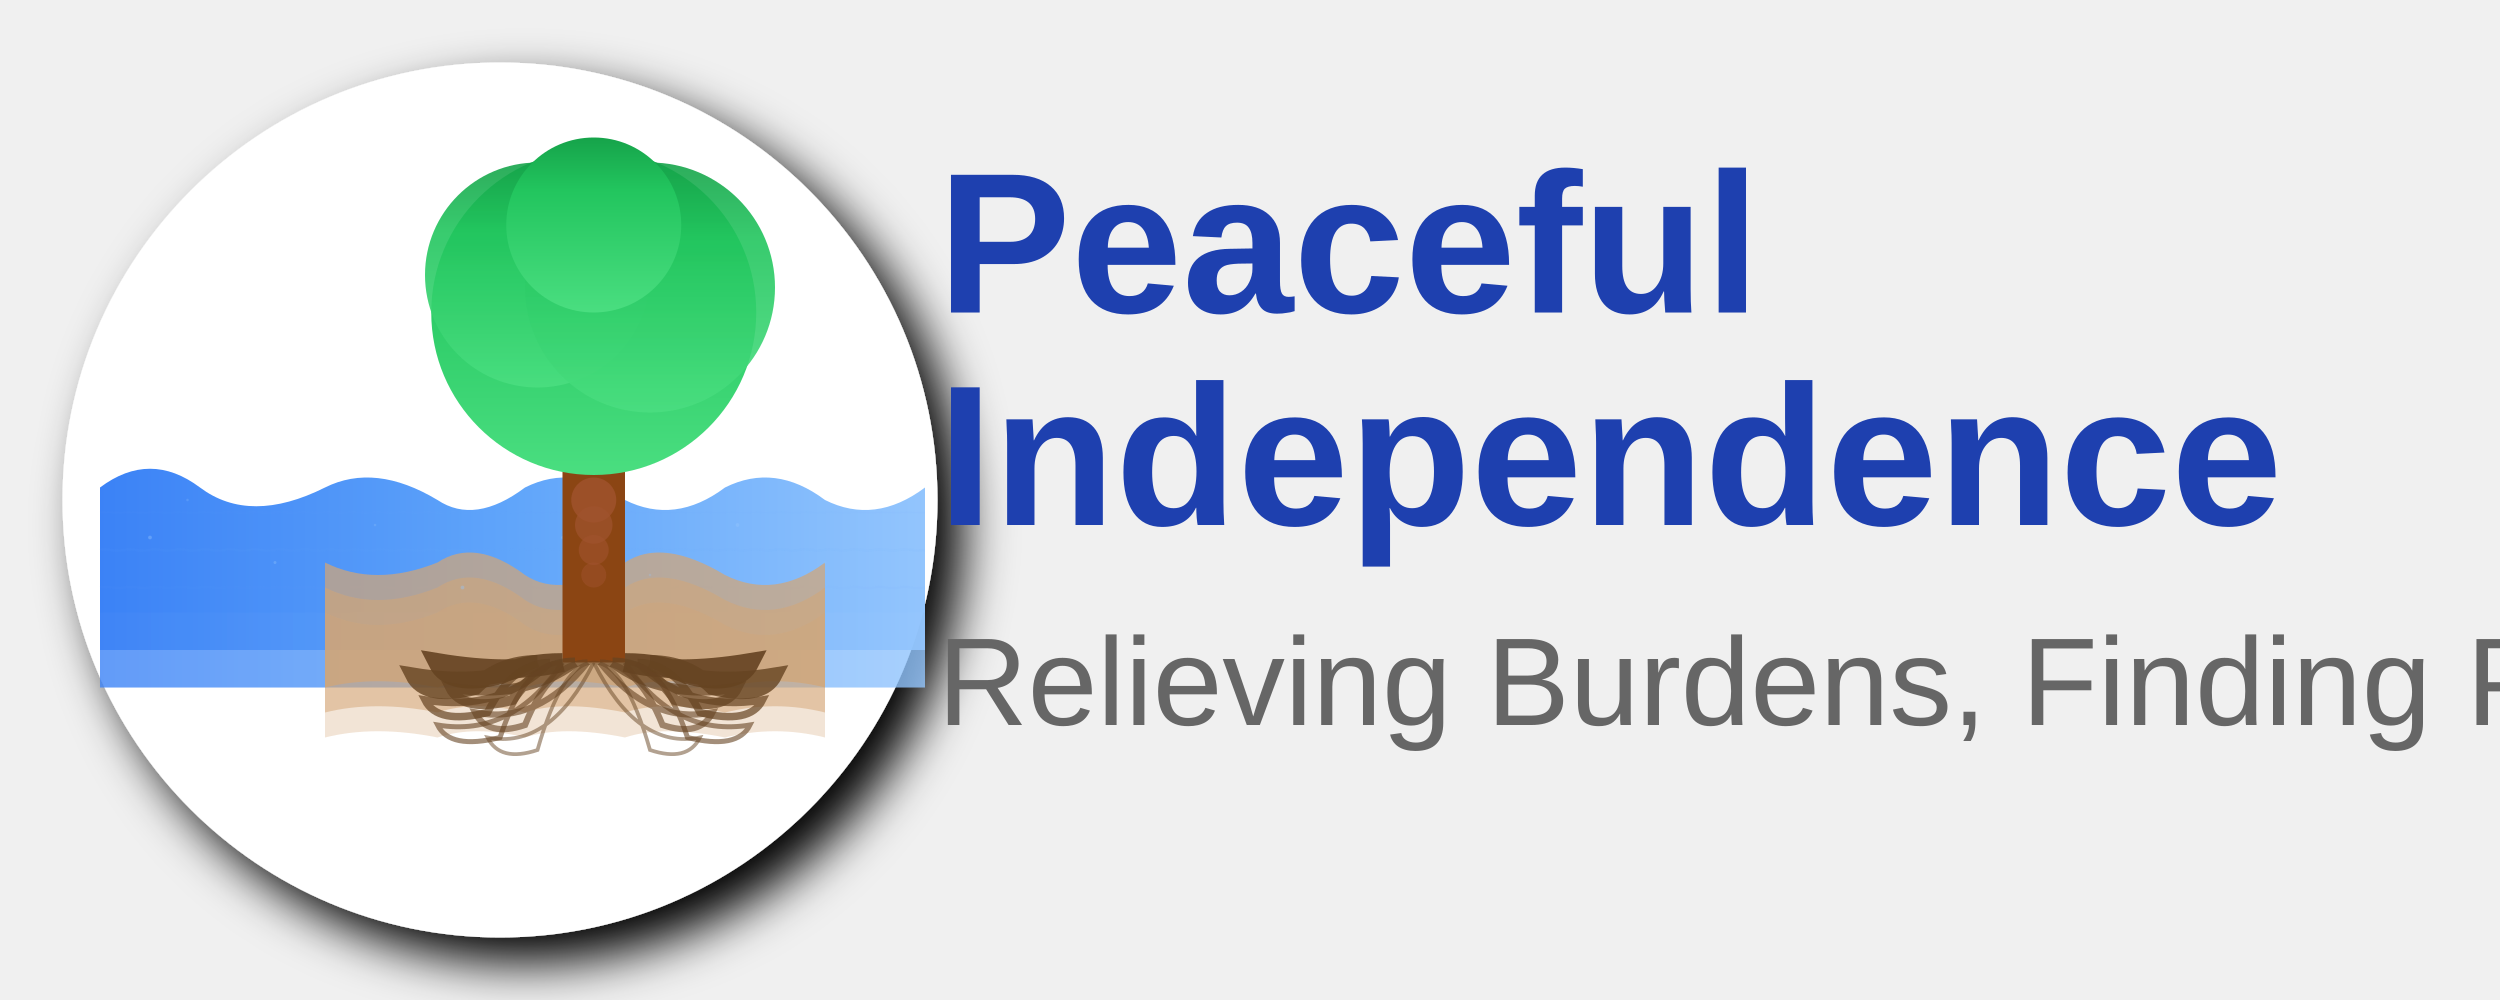
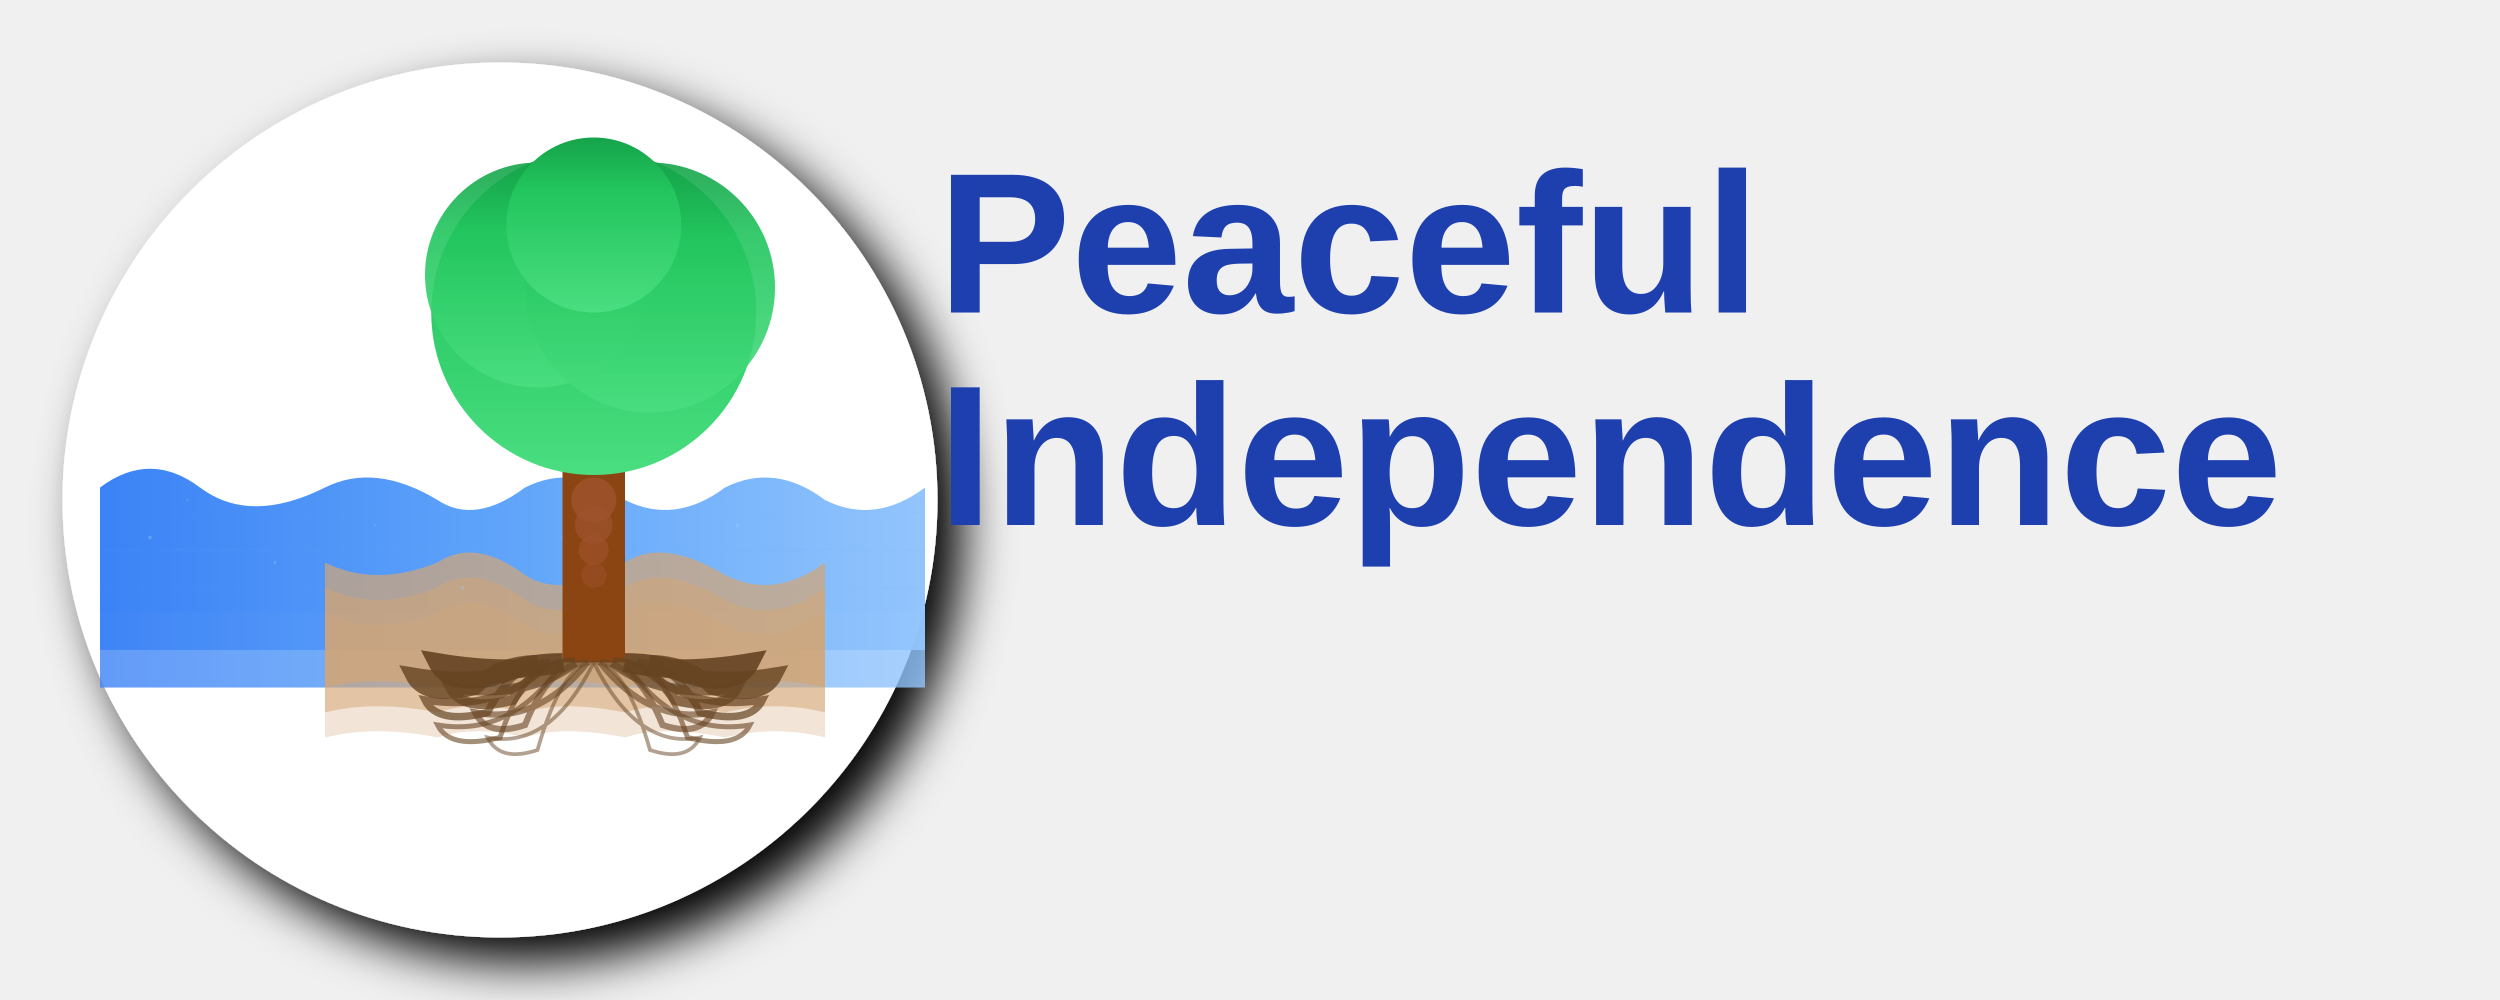
<svg xmlns="http://www.w3.org/2000/svg" viewBox="0 0 200 80">
  <defs>
    <linearGradient id="waterGradient" x1="0%" y1="0%" x2="100%" y2="0%">
      <stop offset="0%" style="stop-color:#3B82F6;stop-opacity:1" />
      <stop offset="50%" style="stop-color:#60A5FA;stop-opacity:1" />
      <stop offset="100%" style="stop-color:#93C5FD;stop-opacity:1" />
    </linearGradient>
    <linearGradient id="treeGradient" x1="0%" y1="0%" x2="0%" y2="100%">
      <stop offset="0%" style="stop-color:#16A34A;stop-opacity:1" />
      <stop offset="30%" style="stop-color:#22C55E;stop-opacity:1" />
      <stop offset="100%" style="stop-color:#4ADE80;stop-opacity:1" />
    </linearGradient>
    <filter id="shadow" x="-20%" y="-20%" width="140%" height="140%">
      <feDropShadow dx="2" dy="2" stdDeviation="2" fill="#000000" fill-opacity="0.1" />
    </filter>
  </defs>
  <circle cx="40" cy="40" r="35" fill="white" filter="url(#shadow)" />
  <path d="M8,45 Q12,42 16,45 Q20,48 26,45 Q30,43 35,46 Q38,48 42,45 Q46,43 50,46 Q54,48 58,45 Q62,43 66,46 Q70,48 74,45 L74,55 L8,55 Z" fill="url(#waterGradient)" opacity="0.8" />
  <path d="M8,42 Q12,39 16,42 Q20,45 26,42 Q30,40 35,43 Q38,45 42,42 Q46,40 50,43 Q54,45 58,42 Q62,40 66,43 Q70,45 74,42 L74,52 L8,52 Z" fill="url(#waterGradient)" opacity="0.9" />
  <path d="M8,39 Q12,36 16,39 Q20,42 26,39 Q30,37 35,40 Q38,42 42,39 Q46,37 50,40 Q54,42 58,39 Q62,37 66,40 Q70,42 74,39 L74,49 L8,49 Z" fill="url(#waterGradient)" opacity="1" />
  <path d="M8,41 Q8.05,40.95 9,41 Q9.05,41.05 10,41 Q10.05,40.95 11,41 Q11.05,41.05 12,41 Q12.05,40.95 13,41 Q13.05,41.05 14,41 Q14.05,40.95 15,41 Q15.05,41.05 16,41 Q16.05,40.95 17,41 Q17.05,41.05 18,41 Q18.05,40.95 19,41 Q19.05,41.05 20,41 Q20.05,40.95 21,41 Q21.05,41.05 22,41 Q22.05,40.95 23,41 Q23.05,41.05 24,41 Q24.05,40.95 25,41 Q25.05,41.05 26,41 Q26.05,40.95 27,41 Q27.05,41.05 28,41 Q28.05,40.95 29,41 Q29.05,41.05 30,41 Q30.05,40.95 31,41 Q31.05,41.05 32,41 Q32.05,40.95 33,41 Q33.05,41.05 34,41 Q34.05,40.95 35,41 Q35.05,41.05 36,41 Q36.05,40.95 37,41 Q37.05,41.05 38,41 Q38.05,40.95 39,41 Q39.05,41.05 40,41 Q40.05,40.95 41,41 Q41.05,41.05 42,41 Q42.05,40.95 43,41 Q43.05,41.05 44,41 Q44.05,40.95 45,41 Q45.05,41.05 46,41 Q46.05,40.95 47,41 Q47.05,41.05 48,41 Q48.05,40.95 49,41 Q49.05,41.05 50,41 Q50.05,40.95 51,41 Q51.05,41.05 52,41 Q52.05,40.95 53,41 Q53.05,41.05 54,41 Q54.05,40.95 55,41 Q55.05,41.05 56,41 Q56.05,40.95 57,41 Q57.05,41.05 58,41 Q58.05,40.95 59,41 Q59.05,41.05 60,41 Q60.05,40.95 61,41 Q61.05,41.05 62,41 Q62.05,40.95 63,41 Q63.05,41.05 64,41 Q64.05,40.95 65,41 Q65.05,41.05 66,41 Q66.05,40.95 67,41 Q67.05,41.05 68,41 Q68.05,40.95 69,41 Q69.05,41.05 70,41 Q70.05,40.95 71,41 Q71.05,41.05 72,41 Q72.05,40.95 73,41 Q73.05,41.05 74,41" stroke="#60A5FA" stroke-width="0.15" fill="none" opacity="0.04" />
  <path d="M8,44 Q8.1,43.9 9,44 Q9.1,44.1 10,44 Q10.1,43.9 11,44 Q11.1,44.1 12,44 Q12.1,43.9 13,44 Q13.1,44.1 14,44 Q14.1,43.9 15,44 Q15.1,44.1 16,44 Q16.1,43.9 17,44 Q17.1,44.1 18,44 Q18.1,43.9 19,44 Q19.1,44.1 20,44 Q20.1,43.9 21,44 Q21.1,44.1 22,44 Q22.1,43.9 23,44 Q23.1,44.1 24,44 Q24.1,43.9 25,44 Q25.1,44.1 26,44 Q26.1,43.9 27,44 Q27.1,44.1 28,44 Q28.1,43.9 29,44 Q29.1,44.1 30,44 Q30.1,43.9 31,44 Q31.1,44.1 32,44 Q32.1,43.9 33,44 Q33.1,44.1 34,44 Q34.1,43.9 35,44 Q35.1,44.1 36,44 Q36.1,43.9 37,44 Q37.1,44.1 38,44 Q38.1,43.9 39,44 Q39.1,44.1 40,44 Q40.1,43.9 41,44 Q41.1,44.1 42,44 Q42.1,43.9 43,44 Q43.1,44.1 44,44 Q44.1,43.9 45,44 Q45.1,44.1 46,44 Q46.1,43.9 47,44 Q47.1,44.1 48,44 Q48.1,43.9 49,44 Q49.1,44.1 50,44 Q50.1,43.9 51,44 Q51.1,44.1 52,44 Q52.1,43.9 53,44 Q53.1,44.1 54,44 Q54.1,43.9 55,44 Q55.1,44.1 56,44 Q56.1,43.9 57,44 Q57.1,44.1 58,44 Q58.1,43.9 59,44 Q59.1,44.1 60,44 Q60.1,43.9 61,44 Q61.1,44.1 62,44 Q62.1,43.9 63,44 Q63.1,44.1 64,44 Q64.1,43.9 65,44 Q65.1,44.1 66,44 Q66.1,43.9 67,44 Q67.1,44.1 68,44 Q68.1,43.9 69,44 Q69.1,44.1 70,44 Q70.1,43.9 71,44 Q71.1,44.1 72,44 Q72.1,43.9 73,44 Q73.1,44.1 74,44" stroke="#60A5FA" stroke-width="0.2" fill="none" opacity="0.06" />
  <path d="M8,47 Q8.1,46.9 9,47 Q9.1,47.1 10,47 Q10.1,46.9 11,47 Q11.1,47.1 12,47 Q12.1,46.9 13,47 Q13.1,47.1 14,47 Q14.1,46.9 15,47 Q15.1,47.1 16,47 Q16.1,46.9 17,47 Q17.1,47.1 18,47 Q18.1,46.9 19,47 Q19.1,47.1 20,47 Q20.1,46.9 21,47 Q21.1,47.1 22,47 Q22.1,46.9 23,47 Q23.1,47.1 24,47 Q24.1,46.9 25,47 Q25.1,47.1 26,47 Q26.1,46.9 27,47 Q27.1,47.1 28,47 Q28.1,46.9 29,47 Q29.1,47.1 30,47 Q30.1,46.9 31,47 Q31.1,47.1 32,47 Q32.1,46.9 33,47 Q33.1,47.1 34,47 Q34.1,46.9 35,47 Q35.1,47.1 36,47 Q36.1,46.9 37,47 Q37.1,47.1 38,47 Q38.1,46.9 39,47 Q39.1,47.1 40,47 Q40.1,46.9 41,47 Q41.1,47.1 42,47 Q42.1,46.9 43,47 Q43.1,47.1 44,47 Q44.1,46.9 45,47 Q45.1,47.1 46,47 Q46.1,46.9 47,47 Q47.1,47.1 48,47 Q48.1,46.9 49,47 Q49.1,47.1 50,47 Q50.1,46.9 51,47 Q51.1,47.1 52,47 Q52.1,46.9 53,47 Q53.1,47.1 54,47 Q54.1,46.9 55,47 Q55.1,47.1 56,47 Q56.1,46.9 57,47 Q57.1,47.1 58,47 Q58.1,46.9 59,47 Q59.1,47.1 60,47 Q60.1,46.9 61,47 Q61.1,47.1 62,47 Q62.1,46.9 63,47 Q63.1,47.1 64,47 Q64.1,46.9 65,47 Q65.1,47.1 66,47 Q66.1,46.9 67,47 Q67.1,47.1 68,47 Q68.1,46.9 69,47 Q69.1,47.1 70,47 Q70.1,46.9 71,47 Q71.1,47.1 72,47 Q72.1,46.9 73,47 Q73.1,47.1 74,47" stroke="#60A5FA" stroke-width="0.2" fill="none" opacity="0.04" />
  <path d="M26,45 Q30,47 35,45 Q38,43 42,46 Q45,48 50,45 Q53,43 58,46 Q62,48 66,45 L66,55 Q62,54 58,55 Q53,54 50,55 Q45,54 42,55 Q38,54 35,55 Q30,54 26,55 Z" fill="#D4A574" opacity="0.7" />
  <path d="M26,47 Q30,49 35,47 Q38,45 42,48 Q45,50 50,47 Q53,45 58,48 Q62,50 66,47 L66,57 Q62,56 58,57 Q53,56 50,57 Q45,56 42,57 Q38,56 35,57 Q30,56 26,57 Z" fill="#D4A574" opacity="0.5" />
  <path d="M26,49 Q30,51 35,49 Q38,47 42,50 Q45,52 50,49 Q53,47 58,50 Q62,52 66,49 L66,59 Q62,58 58,59 Q53,58 50,59 Q45,58 42,59 Q38,58 35,59 Q30,58 26,59 Z" fill="#D4A574" opacity="0.3" />
  <circle cx="12" cy="43" r="0.15" fill="#93C5FD" opacity="0.4" />
  <circle cx="15" cy="40" r="0.1" fill="#93C5FD" opacity="0.25" />
  <circle cx="22" cy="45" r="0.12" fill="#93C5FD" opacity="0.35" />
  <circle cx="30" cy="42" r="0.1" fill="#93C5FD" opacity="0.25" />
  <circle cx="37" cy="47" r="0.15" fill="#93C5FD" opacity="0.4" />
  <circle cx="45" cy="43" r="0.12" fill="#93C5FD" opacity="0.35" />
  <circle cx="52" cy="46" r="0.1" fill="#93C5FD" opacity="0.25" />
  <circle cx="59" cy="42" r="0.15" fill="#93C5FD" opacity="0.4" />
  <circle cx="66" cy="45" r="0.1" fill="#93C5FD" opacity="0.3" />
  <rect x="45" y="35" width="5" height="18" fill="#8B4513" />
  <path d="M45,53 Q41,54 35,53 Q36,55 40,54 Q42,53 45,53" fill="none" stroke="#654321" stroke-width="1.5" opacity="0.9" />
  <path d="M50,53 Q54,54 60,53 Q59,55 55,54 Q53,53 50,53" fill="none" stroke="#654321" stroke-width="1.5" opacity="0.9" />
  <path d="M43,53 Q39,55 33,54 Q34,56 38,55 Q40,53 43,53" fill="none" stroke="#654321" stroke-width="1.2" opacity="0.8" />
  <path d="M52,53 Q56,55 62,54 Q61,56 57,55 Q55,53 52,53" fill="none" stroke="#654321" stroke-width="1.2" opacity="0.8" />
  <path d="M46,53 Q42,56 36,55 Q37,57 41,56 Q43,53 46,53" fill="none" stroke="#654321" stroke-width="0.8" opacity="0.7" />
  <path d="M49,53 Q53,56 59,55 Q58,57 54,56 Q52,53 49,53" fill="none" stroke="#654321" stroke-width="0.8" opacity="0.7" />
  <path d="M47,53 Q43,58 38,57 Q39,59 42,58 Q44,53 47,53" fill="none" stroke="#654321" stroke-width="0.5" opacity="0.6" />
  <path d="M48,53 Q52,58 57,57 Q56,59 53,58 Q51,53 48,53" fill="none" stroke="#654321" stroke-width="0.5" opacity="0.6" />
  <path d="M47.5,53 Q44,60 39,59 Q40,61 43,60 Q45,53 47.5,53" fill="none" stroke="#654321" stroke-width="0.3" opacity="0.5" />
  <path d="M47.5,53 Q51,60 56,59 Q55,61 52,60 Q50,53 47.5,53" fill="none" stroke="#654321" stroke-width="0.3" opacity="0.5" />
  <path d="M44,53 Q40,57 34,56 Q35,58 39,57 Q41,53 44,53" fill="none" stroke="#654321" stroke-width="0.6" opacity="0.7" />
  <path d="M51,53 Q55,57 61,56 Q60,58 56,57 Q54,53 51,53" fill="none" stroke="#654321" stroke-width="0.6" opacity="0.7" />
  <path d="M45,53 Q41,59 35,58 Q36,60 40,59 Q42,53 45,53" fill="none" stroke="#654321" stroke-width="0.4" opacity="0.6" />
  <path d="M50,53 Q54,59 60,58 Q59,60 55,59 Q53,53 50,53" fill="none" stroke="#654321" stroke-width="0.4" opacity="0.6" />
  <circle cx="47.5" cy="25" r="13" fill="url(#treeGradient)" />
  <circle cx="43" cy="22" r="9" fill="url(#treeGradient)" opacity="0.9" />
  <circle cx="52" cy="23" r="10" fill="url(#treeGradient)" opacity="0.9" />
  <circle cx="47.5" cy="18" r="7" fill="url(#treeGradient)" opacity="1" />
  <circle cx="47.5" cy="40" r="1.8" fill="#A0522D" opacity="0.8" />
  <circle cx="47.5" cy="42" r="1.5" fill="#A0522D" opacity="0.7" />
  <circle cx="47.5" cy="44" r="1.2" fill="#A0522D" opacity="0.6" />
  <circle cx="47.5" cy="46" r="1" fill="#A0522D" opacity="0.5" />
  <text x="75" y="25" font-family="Arial, sans-serif" font-size="16" font-weight="bold" fill="#1E40AF">Peaceful</text>
  <text x="75" y="42" font-family="Arial, sans-serif" font-size="16" font-weight="bold" fill="#1E40AF">Independence</text>
-   <text x="75" y="58" font-family="Arial, sans-serif" font-size="10" fill="#666">Relieving Burdens, Finding Peaceful Independence</text>
</svg>
